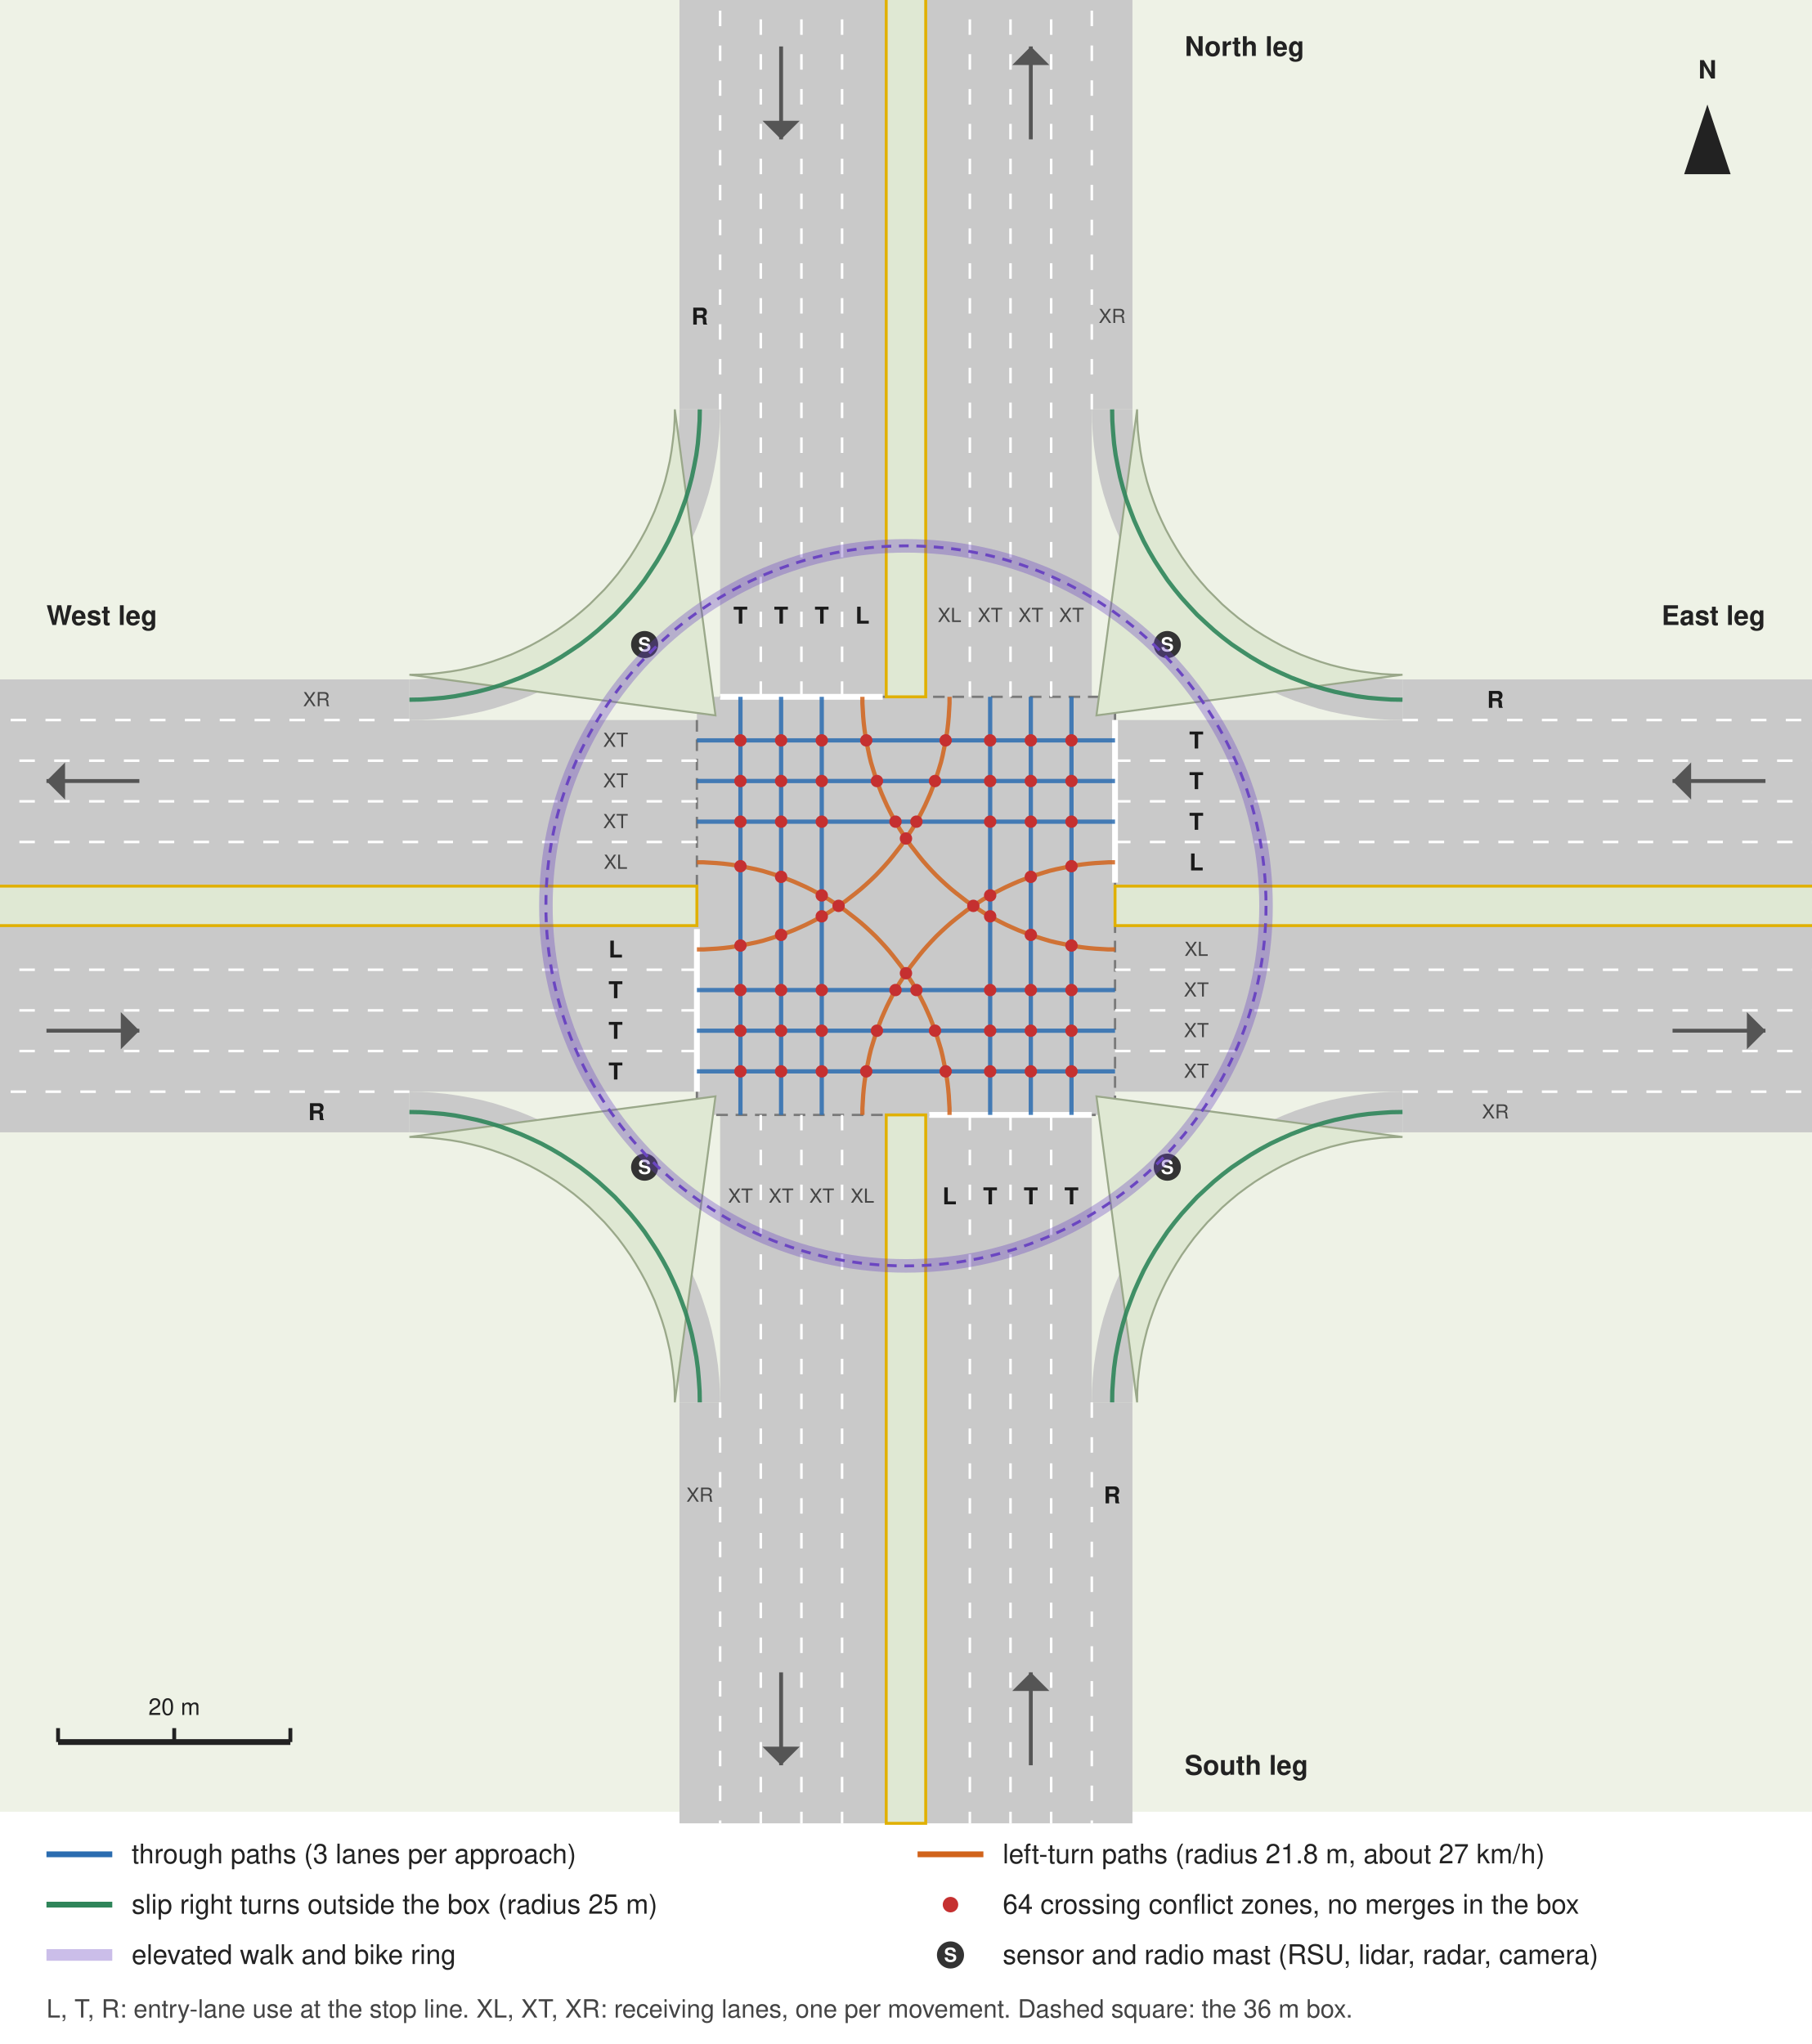
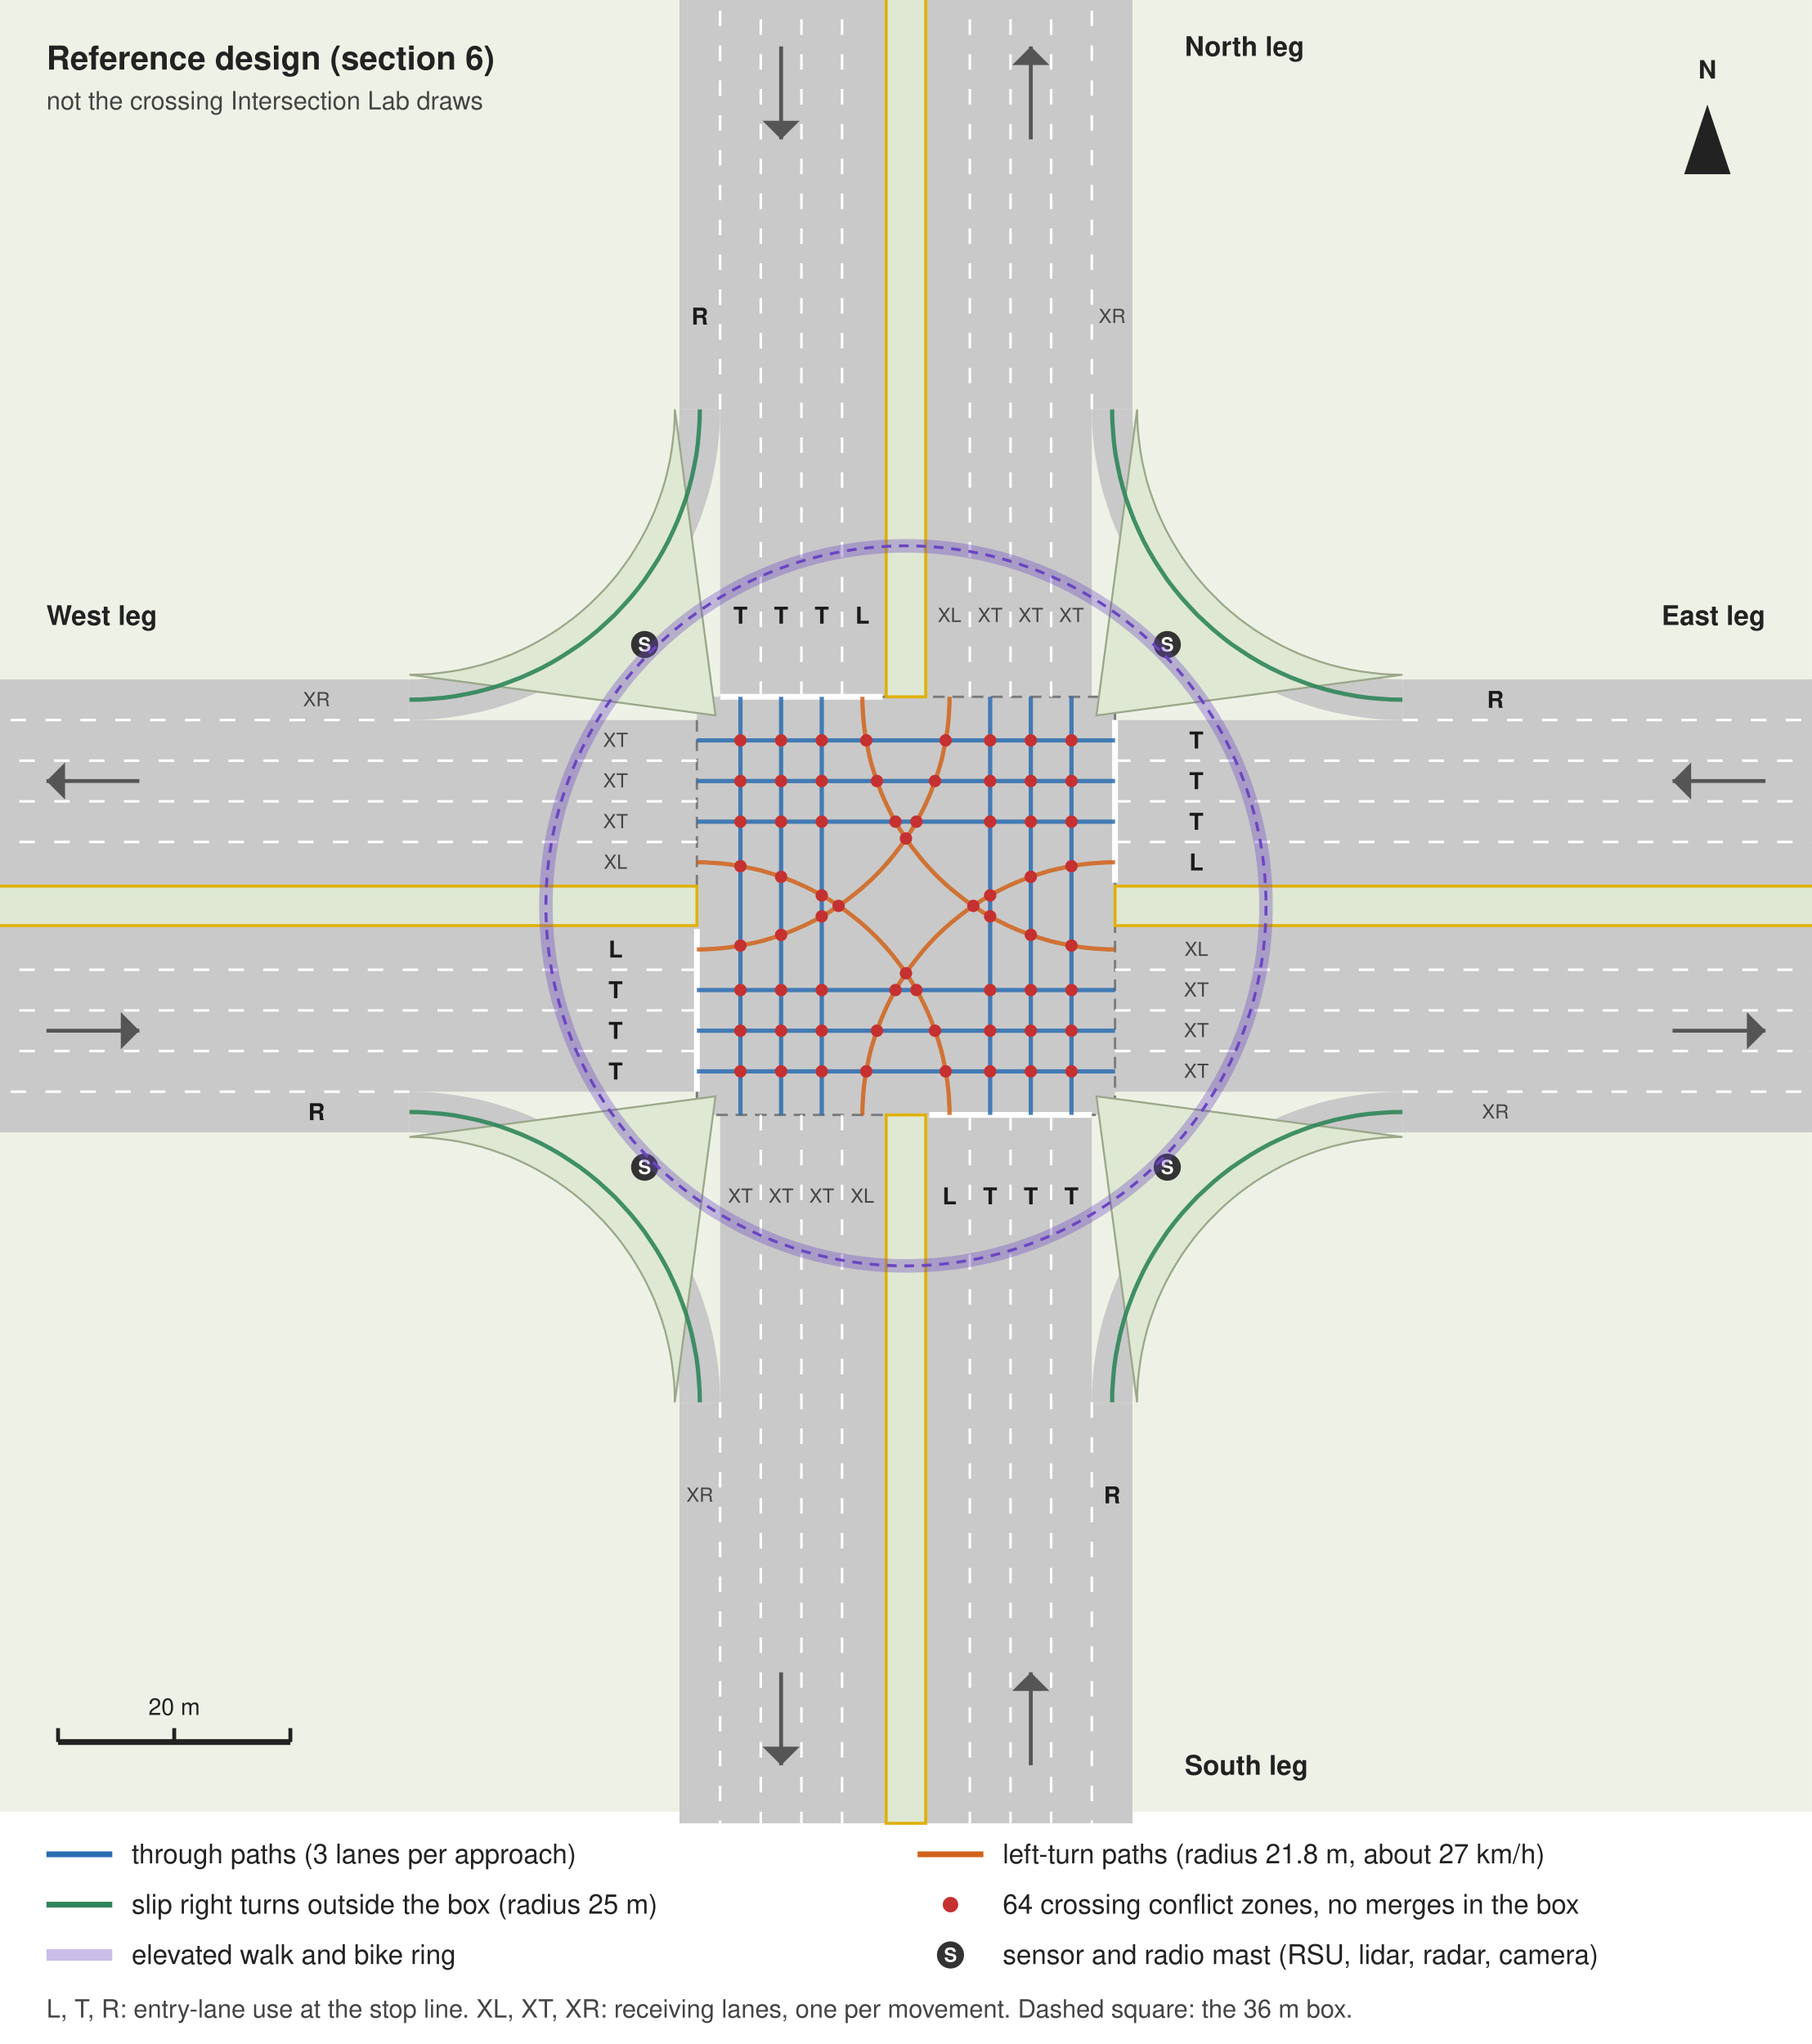
<svg xmlns="http://www.w3.org/2000/svg" viewBox="0 0 936 1056" font-family="Helvetica, Arial, sans-serif">
  <rect x="0" y="0" width="936" height="1056" fill="#ffffff" />
  <rect x="0" y="0" width="936" height="936" fill="#eef2e6" />
  <polygon points="372.0,211.5 371.9,217.8 371.5,224.1 370.9,230.4 370.0,236.6 368.9,242.8 367.6,249.0 366.0,255.1 364.1,261.1 362.1,267.1 359.8,272.9 357.3,278.7 354.5,284.4 351.5,289.9 348.3,295.4 345.0,300.7 341.3,305.8 337.5,310.9 333.5,315.7 329.4,320.4 325.0,325.0 320.4,329.4 315.7,333.5 310.9,337.5 305.8,341.3 300.7,345.0 295.4,348.3 289.9,351.5 284.4,354.5 278.7,357.3 272.9,359.8 267.1,362.1 261.1,364.1 255.1,366.0 249.0,367.6 242.8,368.9 236.6,370.0 230.4,370.9 224.1,371.5 217.8,371.9 211.5,372.0 211.5,351.0 217.0,350.9 222.4,350.6 227.9,350.0 233.3,349.3 238.7,348.3 244.1,347.1 249.4,345.8 254.6,344.2 259.8,342.4 264.9,340.4 269.9,338.2 274.8,335.8 279.7,333.2 284.4,330.4 289.0,327.5 293.5,324.4 297.9,321.1 302.1,317.6 306.2,313.9 310.1,310.1 313.9,306.2 317.6,302.1 321.1,297.9 324.4,293.5 327.5,289.0 330.4,284.4 333.2,279.7 335.8,274.8 338.2,269.9 340.4,264.9 342.4,259.8 344.2,254.6 345.8,249.4 347.1,244.1 348.3,238.7 349.3,233.3 350.0,227.9 350.6,222.4 350.9,217.0 351.0,211.5" fill="#c9c9c9" />
  <polygon points="724.5,372.0 718.2,371.9 711.9,371.5 705.6,370.9 699.4,370.0 693.2,368.9 687.0,367.6 680.9,366.0 674.9,364.1 668.9,362.1 663.1,359.8 657.3,357.3 651.6,354.5 646.1,351.5 640.6,348.3 635.3,345.0 630.2,341.3 625.1,337.5 620.3,333.5 615.6,329.4 611.0,325.0 606.6,320.4 602.5,315.7 598.5,310.9 594.7,305.8 591.0,300.7 587.7,295.4 584.5,289.9 581.5,284.4 578.7,278.7 576.2,272.9 573.9,267.1 571.9,261.1 570.0,255.1 568.4,249.0 567.1,242.8 566.0,236.6 565.1,230.4 564.5,224.1 564.1,217.8 564.0,211.5 585.0,211.5 585.1,217.0 585.4,222.4 586.0,227.9 586.7,233.3 587.7,238.7 588.9,244.1 590.2,249.4 591.8,254.6 593.6,259.8 595.6,264.9 597.8,269.9 600.2,274.8 602.8,279.7 605.6,284.4 608.5,289.0 611.6,293.5 614.9,297.9 618.4,302.1 622.1,306.2 625.9,310.1 629.8,313.9 633.9,317.6 638.1,321.1 642.5,324.4 647.0,327.5 651.6,330.4 656.3,333.2 661.2,335.8 666.1,338.2 671.1,340.4 676.2,342.4 681.4,344.2 686.6,345.8 691.9,347.1 697.3,348.3 702.7,349.3 708.1,350.0 713.6,350.6 719.0,350.9 724.5,351.0" fill="#c9c9c9" />
  <polygon points="564.0,724.5 564.1,718.2 564.5,711.9 565.1,705.6 566.0,699.4 567.1,693.2 568.4,687.0 570.0,680.9 571.9,674.9 573.9,668.9 576.2,663.1 578.7,657.3 581.5,651.6 584.5,646.1 587.7,640.6 591.0,635.3 594.7,630.2 598.5,625.1 602.5,620.3 606.6,615.6 611.0,611.0 615.6,606.6 620.3,602.5 625.1,598.5 630.2,594.7 635.3,591.0 640.6,587.7 646.1,584.5 651.6,581.5 657.3,578.7 663.1,576.2 668.9,573.9 674.9,571.9 680.9,570.0 687.0,568.4 693.2,567.1 699.4,566.0 705.6,565.1 711.9,564.5 718.2,564.1 724.5,564.0 724.5,585.0 719.0,585.1 713.6,585.4 708.1,586.0 702.7,586.7 697.3,587.7 691.9,588.9 686.6,590.2 681.4,591.8 676.2,593.6 671.1,595.6 666.1,597.8 661.2,600.2 656.3,602.8 651.6,605.6 647.0,608.5 642.5,611.6 638.1,614.9 633.9,618.4 629.8,622.1 625.9,625.9 622.1,629.8 618.4,633.9 614.9,638.1 611.6,642.5 608.5,647.0 605.6,651.6 602.8,656.3 600.2,661.2 597.8,666.1 595.6,671.1 593.6,676.2 591.8,681.4 590.2,686.6 588.9,691.9 587.7,697.3 586.7,702.7 586.0,708.1 585.4,713.6 585.1,719.0 585.0,724.5" fill="#c9c9c9" />
  <polygon points="211.5,564.0 217.8,564.1 224.1,564.5 230.4,565.1 236.6,566.0 242.8,567.1 249.0,568.4 255.1,570.0 261.1,571.9 267.1,573.9 272.9,576.2 278.7,578.7 284.4,581.5 289.9,584.5 295.4,587.7 300.7,591.0 305.8,594.7 310.9,598.5 315.7,602.5 320.4,606.6 325.0,611.0 329.4,615.6 333.5,620.3 337.5,625.1 341.3,630.2 345.0,635.3 348.3,640.6 351.5,646.1 354.5,651.6 357.3,657.3 359.8,663.1 362.1,668.9 364.1,674.9 366.0,680.9 367.6,687.0 368.9,693.2 370.0,699.4 370.9,705.6 371.5,711.9 371.9,718.2 372.0,724.5 351.0,724.5 350.9,719.0 350.6,713.6 350.0,708.1 349.3,702.7 348.3,697.3 347.1,691.9 345.8,686.6 344.2,681.4 342.4,676.2 340.4,671.1 338.2,666.1 335.8,661.2 333.2,656.3 330.4,651.6 327.5,647.0 324.4,642.5 321.1,638.1 317.6,633.9 313.9,629.8 310.1,625.9 306.2,622.1 302.1,618.4 297.9,614.9 293.5,611.6 289.0,608.5 284.4,605.6 279.7,602.8 274.8,600.2 269.9,597.8 264.9,595.6 259.8,593.6 254.6,591.8 249.4,590.2 244.1,588.9 238.7,587.7 233.3,586.7 227.9,586.0 222.4,585.4 217.0,585.1 211.5,585.0" fill="#c9c9c9" />
  <polygon points="351.0,211.5 351.0,-6.0 585.0,-6.0 585.0,211.5" fill="#c9c9c9" />
  <polygon points="372.0,468.0 372.0,208.5 564.0,208.5 564.0,468.0" fill="#c9c9c9" />
  <polygon points="724.5,351.0 942.0,351.0 942.0,585.0 724.5,585.0" fill="#c9c9c9" />
  <polygon points="468.0,372.0 727.5,372.0 727.5,564.0 468.0,564.0" fill="#c9c9c9" />
  <polygon points="585.0,724.5 585.0,942.0 351.0,942.0 351.0,724.5" fill="#c9c9c9" />
  <polygon points="564.0,468.0 564.0,727.5 372.0,727.5 372.0,468.0" fill="#c9c9c9" />
  <polygon points="211.5,585.0 -6.0,585.0 -6.0,351.0 211.5,351.0" fill="#c9c9c9" />
  <polygon points="468.0,564.0 208.5,564.0 208.5,372.0 468.0,372.0" fill="#c9c9c9" />
  <polygon points="360.0,576.0 576.0,576.0 576.0,360.0 360.0,360.0" fill="#c9c9c9" />
  <polygon points="360.0,576.0 576.0,576.0 576.0,360.0 360.0,360.0" fill="none" stroke="#7a7a7a" stroke-width="1.2" stroke-dasharray="6 4" />
  <polygon points="457.8,360.0 457.8,-6.0 478.2,-6.0 478.2,360.0" fill="#dfe8d3" stroke="#e0b000" stroke-width="1.5" />
  <line x1="435.0" y1="360.0" x2="435.0" y2="-6.0" stroke="#ffffff" stroke-width="1.3" stroke-dasharray="8 10" />
  <line x1="414.0" y1="360.0" x2="414.0" y2="-6.0" stroke="#ffffff" stroke-width="1.3" stroke-dasharray="8 10" />
  <line x1="393.0" y1="360.0" x2="393.0" y2="-6.0" stroke="#ffffff" stroke-width="1.3" stroke-dasharray="8 10" />
  <line x1="372.0" y1="211.5" x2="372.0" y2="-6.0" stroke="#ffffff" stroke-width="1.3" stroke-dasharray="8 10" />
  <line x1="501.0" y1="360.0" x2="501.0" y2="-6.0" stroke="#ffffff" stroke-width="1.3" stroke-dasharray="8 10" />
  <line x1="522.0" y1="360.0" x2="522.0" y2="-6.0" stroke="#ffffff" stroke-width="1.3" stroke-dasharray="8 10" />
  <line x1="543.0" y1="360.0" x2="543.0" y2="-6.0" stroke="#ffffff" stroke-width="1.3" stroke-dasharray="8 10" />
  <line x1="564.0" y1="211.5" x2="564.0" y2="-6.0" stroke="#ffffff" stroke-width="1.3" stroke-dasharray="8 10" />
  <line x1="456.0" y1="360.0" x2="372.0" y2="360.0" stroke="#ffffff" stroke-width="3" />
  <polygon points="576.0,457.8 942.0,457.8 942.0,478.2 576.0,478.2" fill="#dfe8d3" stroke="#e0b000" stroke-width="1.5" />
  <line x1="576.0" y1="435.0" x2="942.0" y2="435.0" stroke="#ffffff" stroke-width="1.3" stroke-dasharray="8 10" />
  <line x1="576.0" y1="414.0" x2="942.0" y2="414.0" stroke="#ffffff" stroke-width="1.3" stroke-dasharray="8 10" />
  <line x1="576.0" y1="393.0" x2="942.0" y2="393.0" stroke="#ffffff" stroke-width="1.3" stroke-dasharray="8 10" />
  <line x1="724.5" y1="372.0" x2="942.0" y2="372.0" stroke="#ffffff" stroke-width="1.3" stroke-dasharray="8 10" />
  <line x1="576.0" y1="501.0" x2="942.0" y2="501.0" stroke="#ffffff" stroke-width="1.3" stroke-dasharray="8 10" />
  <line x1="576.0" y1="522.0" x2="942.0" y2="522.0" stroke="#ffffff" stroke-width="1.3" stroke-dasharray="8 10" />
  <line x1="576.0" y1="543.0" x2="942.0" y2="543.0" stroke="#ffffff" stroke-width="1.3" stroke-dasharray="8 10" />
  <line x1="724.5" y1="564.0" x2="942.0" y2="564.0" stroke="#ffffff" stroke-width="1.3" stroke-dasharray="8 10" />
  <line x1="576.0" y1="456.0" x2="576.0" y2="372.0" stroke="#ffffff" stroke-width="3" />
  <polygon points="478.2,576.0 478.2,942.0 457.8,942.0 457.8,576.0" fill="#dfe8d3" stroke="#e0b000" stroke-width="1.5" />
  <line x1="501.0" y1="576.0" x2="501.0" y2="942.0" stroke="#ffffff" stroke-width="1.3" stroke-dasharray="8 10" />
  <line x1="522.0" y1="576.0" x2="522.0" y2="942.0" stroke="#ffffff" stroke-width="1.3" stroke-dasharray="8 10" />
  <line x1="543.0" y1="576.0" x2="543.0" y2="942.0" stroke="#ffffff" stroke-width="1.3" stroke-dasharray="8 10" />
  <line x1="564.0" y1="724.5" x2="564.0" y2="942.0" stroke="#ffffff" stroke-width="1.3" stroke-dasharray="8 10" />
  <line x1="435.0" y1="576.0" x2="435.0" y2="942.0" stroke="#ffffff" stroke-width="1.3" stroke-dasharray="8 10" />
  <line x1="414.0" y1="576.0" x2="414.0" y2="942.0" stroke="#ffffff" stroke-width="1.3" stroke-dasharray="8 10" />
  <line x1="393.0" y1="576.0" x2="393.0" y2="942.0" stroke="#ffffff" stroke-width="1.3" stroke-dasharray="8 10" />
  <line x1="372.0" y1="724.5" x2="372.0" y2="942.0" stroke="#ffffff" stroke-width="1.3" stroke-dasharray="8 10" />
  <line x1="480.0" y1="576.0" x2="564.0" y2="576.0" stroke="#ffffff" stroke-width="3" />
  <polygon points="360.0,478.2 -6.0,478.2 -6.0,457.8 360.0,457.8" fill="#dfe8d3" stroke="#e0b000" stroke-width="1.5" />
  <line x1="360.0" y1="501.0" x2="-6.0" y2="501.0" stroke="#ffffff" stroke-width="1.3" stroke-dasharray="8 10" />
  <line x1="360.0" y1="522.0" x2="-6.0" y2="522.0" stroke="#ffffff" stroke-width="1.3" stroke-dasharray="8 10" />
  <line x1="360.0" y1="543.0" x2="-6.0" y2="543.0" stroke="#ffffff" stroke-width="1.3" stroke-dasharray="8 10" />
  <line x1="211.5" y1="564.0" x2="-6.0" y2="564.0" stroke="#ffffff" stroke-width="1.3" stroke-dasharray="8 10" />
  <line x1="360.0" y1="435.0" x2="-6.0" y2="435.0" stroke="#ffffff" stroke-width="1.3" stroke-dasharray="8 10" />
  <line x1="360.0" y1="414.0" x2="-6.0" y2="414.0" stroke="#ffffff" stroke-width="1.3" stroke-dasharray="8 10" />
  <line x1="360.0" y1="393.0" x2="-6.0" y2="393.0" stroke="#ffffff" stroke-width="1.3" stroke-dasharray="8 10" />
  <line x1="211.5" y1="372.0" x2="-6.0" y2="372.0" stroke="#ffffff" stroke-width="1.3" stroke-dasharray="8 10" />
  <line x1="360.0" y1="480.0" x2="360.0" y2="564.0" stroke="#ffffff" stroke-width="3" />
  <polygon points="348.6,211.5 348.5,216.9 348.2,222.3 347.6,227.6 346.9,232.9 346.0,238.2 344.8,243.5 343.5,248.7 341.9,253.9 340.1,259.0 338.2,264.0 336.0,268.9 333.7,273.7 331.1,278.5 328.4,283.1 325.5,287.7 322.4,292.1 319.2,296.4 315.8,300.5 312.2,304.6 308.4,308.4 304.6,312.2 300.5,315.8 296.4,319.2 292.1,322.4 287.7,325.5 283.1,328.4 278.5,331.1 273.7,333.7 268.9,336.0 264.0,338.2 259.0,340.1 253.9,341.9 248.7,343.5 243.5,344.8 238.2,346.0 232.9,346.9 227.6,347.6 222.3,348.2 216.9,348.5 211.5,348.6 369.6,369.6" fill="#dfe8d3" stroke="#9aa88a" stroke-width="1" />
  <circle cx="333.0" cy="333.0" r="7" fill="#333" />
  <text x="333.0" y="333.0" font-size="10" text-anchor="middle" font-weight="bold" fill="#fff" dominant-baseline="middle">S</text>
  <polygon points="724.5,348.6 719.1,348.5 713.7,348.2 708.4,347.6 703.1,346.9 697.8,346.0 692.5,344.8 687.3,343.5 682.1,341.9 677.0,340.1 672.0,338.2 667.1,336.0 662.3,333.7 657.5,331.1 652.9,328.4 648.3,325.5 643.9,322.4 639.6,319.2 635.5,315.8 631.4,312.2 627.6,308.4 623.8,304.6 620.2,300.5 616.8,296.4 613.6,292.1 610.5,287.7 607.6,283.1 604.9,278.5 602.3,273.7 600.0,268.9 597.8,264.0 595.9,259.0 594.1,253.9 592.5,248.7 591.2,243.5 590.0,238.2 589.1,232.9 588.4,227.6 587.8,222.3 587.5,216.9 587.4,211.5 566.4,369.6" fill="#dfe8d3" stroke="#9aa88a" stroke-width="1" />
  <circle cx="603.0" cy="333.0" r="7" fill="#333" />
  <text x="603.0" y="333.0" font-size="10" text-anchor="middle" font-weight="bold" fill="#fff" dominant-baseline="middle">S</text>
  <polygon points="587.4,724.5 587.5,719.1 587.8,713.7 588.4,708.4 589.1,703.1 590.0,697.8 591.2,692.5 592.5,687.3 594.1,682.1 595.9,677.0 597.8,672.0 600.0,667.1 602.3,662.3 604.9,657.5 607.6,652.9 610.5,648.3 613.6,643.9 616.8,639.6 620.2,635.5 623.8,631.4 627.6,627.6 631.4,623.8 635.5,620.2 639.6,616.8 643.9,613.6 648.3,610.5 652.9,607.6 657.5,604.9 662.3,602.3 667.1,600.0 672.0,597.8 677.0,595.9 682.1,594.1 687.3,592.5 692.5,591.2 697.8,590.0 703.1,589.1 708.4,588.4 713.7,587.8 719.1,587.5 724.5,587.4 566.4,566.4" fill="#dfe8d3" stroke="#9aa88a" stroke-width="1" />
  <circle cx="603.0" cy="603.0" r="7" fill="#333" />
  <text x="603.0" y="603.0" font-size="10" text-anchor="middle" font-weight="bold" fill="#fff" dominant-baseline="middle">S</text>
  <polygon points="211.5,587.4 216.9,587.5 222.3,587.8 227.6,588.4 232.9,589.1 238.2,590.0 243.5,591.2 248.7,592.5 253.9,594.1 259.0,595.9 264.0,597.8 268.9,600.0 273.7,602.3 278.5,604.9 283.1,607.6 287.7,610.5 292.1,613.6 296.4,616.8 300.5,620.2 304.6,623.8 308.4,627.6 312.2,631.4 315.8,635.5 319.2,639.6 322.4,643.9 325.5,648.3 328.4,652.9 331.1,657.5 333.7,662.3 336.0,667.1 338.2,672.0 340.1,677.0 341.9,682.1 343.5,687.3 344.8,692.5 346.0,697.8 346.9,703.1 347.6,708.4 348.2,713.7 348.5,719.1 348.6,724.5 369.6,566.4" fill="#dfe8d3" stroke="#9aa88a" stroke-width="1" />
  <circle cx="333.0" cy="603.0" r="7" fill="#333" />
  <text x="333.0" y="603.0" font-size="10" text-anchor="middle" font-weight="bold" fill="#fff" dominant-baseline="middle">S</text>
  <circle cx="468.0" cy="468.0" r="186.0" fill="none" stroke="#6b46c1" stroke-width="7" stroke-opacity="0.35" />
  <circle cx="468.0" cy="468.0" r="186.0" fill="none" stroke="#6b46c1" stroke-width="1.5" stroke-dasharray="5 4" />
  <polyline points="424.5,360.0 424.5,576.0" fill="none" stroke="#2b6cb0" stroke-width="2.2" stroke-opacity="0.85" />
  <polyline points="403.5,360.0 403.5,576.0" fill="none" stroke="#2b6cb0" stroke-width="2.2" stroke-opacity="0.85" />
  <polyline points="382.5,360.0 382.5,576.0" fill="none" stroke="#2b6cb0" stroke-width="2.2" stroke-opacity="0.85" />
  <polyline points="445.5,360.0 445.5,363.4 445.7,366.8 445.9,370.2 446.2,373.6 446.6,377.0 447.1,380.4 447.7,383.8 448.4,387.1 449.1,390.5 449.9,393.8 450.9,397.1 451.9,400.3 453.0,403.6 454.2,406.8 455.4,409.9 456.8,413.1 458.2,416.2 459.7,419.2 461.3,422.3 463.0,425.2 464.7,428.2 466.6,431.1 468.5,433.9 470.4,436.7 472.5,439.4 474.6,442.1 476.8,444.8 479.0,447.3 481.3,449.8 483.7,452.3 486.2,454.7 488.7,457.0 491.2,459.2 493.9,461.4 496.6,463.5 499.3,465.6 502.1,467.5 504.9,469.4 507.8,471.3 510.7,473.0 513.7,474.7 516.8,476.3 519.8,477.8 522.9,479.2 526.1,480.6 529.2,481.8 532.4,483.0 535.7,484.1 538.9,485.1 542.2,486.1 545.5,486.9 548.9,487.6 552.2,488.3 555.6,488.9 559.0,489.4 562.4,489.8 565.8,490.1 569.2,490.3 572.6,490.5 576.0,490.5" fill="none" stroke="#d1631b" stroke-width="2.2" stroke-opacity="0.85" />
  <polyline points="576.0,424.5 360.0,424.5" fill="none" stroke="#2b6cb0" stroke-width="2.2" stroke-opacity="0.85" />
  <polyline points="576.0,403.5 360.0,403.5" fill="none" stroke="#2b6cb0" stroke-width="2.2" stroke-opacity="0.85" />
  <polyline points="576.0,382.5 360.0,382.5" fill="none" stroke="#2b6cb0" stroke-width="2.2" stroke-opacity="0.85" />
  <polyline points="576.0,445.5 572.6,445.5 569.2,445.7 565.8,445.9 562.4,446.2 559.0,446.6 555.6,447.1 552.2,447.7 548.9,448.4 545.5,449.1 542.2,449.9 538.9,450.9 535.7,451.9 532.4,453.0 529.2,454.2 526.1,455.4 522.9,456.8 519.8,458.2 516.8,459.7 513.7,461.3 510.8,463.0 507.8,464.7 504.9,466.6 502.1,468.5 499.3,470.4 496.6,472.5 493.9,474.6 491.2,476.8 488.7,479.0 486.2,481.3 483.7,483.7 481.3,486.2 479.0,488.7 476.8,491.2 474.6,493.9 472.5,496.6 470.4,499.3 468.5,502.1 466.6,504.9 464.7,507.8 463.0,510.7 461.3,513.7 459.7,516.8 458.2,519.8 456.8,522.9 455.4,526.1 454.2,529.2 453.0,532.4 451.9,535.7 450.9,538.9 449.9,542.2 449.1,545.5 448.4,548.9 447.7,552.2 447.1,555.6 446.6,559.0 446.2,562.4 445.9,565.8 445.7,569.2 445.5,572.6 445.5,576.0" fill="none" stroke="#d1631b" stroke-width="2.2" stroke-opacity="0.85" />
  <polyline points="511.5,576.0 511.5,360.0" fill="none" stroke="#2b6cb0" stroke-width="2.2" stroke-opacity="0.85" />
  <polyline points="532.5,576.0 532.5,360.0" fill="none" stroke="#2b6cb0" stroke-width="2.2" stroke-opacity="0.85" />
  <polyline points="553.5,576.0 553.5,360.0" fill="none" stroke="#2b6cb0" stroke-width="2.2" stroke-opacity="0.85" />
  <polyline points="490.5,576.0 490.5,572.6 490.3,569.2 490.1,565.8 489.8,562.4 489.4,559.0 488.9,555.6 488.3,552.2 487.6,548.9 486.9,545.5 486.1,542.2 485.1,538.9 484.1,535.7 483.0,532.4 481.8,529.2 480.6,526.1 479.2,522.9 477.8,519.8 476.3,516.8 474.7,513.7 473.0,510.8 471.3,507.8 469.4,504.9 467.5,502.1 465.6,499.3 463.5,496.6 461.4,493.9 459.2,491.2 457.0,488.7 454.7,486.2 452.3,483.7 449.8,481.3 447.3,479.0 444.8,476.8 442.1,474.6 439.4,472.5 436.7,470.4 433.9,468.5 431.1,466.6 428.2,464.7 425.2,463.0 422.3,461.3 419.2,459.7 416.2,458.2 413.1,456.8 409.9,455.4 406.8,454.2 403.6,453.0 400.3,451.9 397.1,450.9 393.8,449.9 390.5,449.1 387.1,448.4 383.8,447.7 380.4,447.1 377.0,446.6 373.6,446.2 370.2,445.9 366.8,445.7 363.4,445.5 360.0,445.5" fill="none" stroke="#d1631b" stroke-width="2.2" stroke-opacity="0.85" />
  <polyline points="360.0,511.5 576.0,511.5" fill="none" stroke="#2b6cb0" stroke-width="2.2" stroke-opacity="0.85" />
  <polyline points="360.0,532.5 576.0,532.5" fill="none" stroke="#2b6cb0" stroke-width="2.2" stroke-opacity="0.85" />
  <polyline points="360.0,553.5 576.0,553.5" fill="none" stroke="#2b6cb0" stroke-width="2.2" stroke-opacity="0.85" />
  <polyline points="360.0,490.5 363.4,490.5 366.8,490.3 370.2,490.1 373.6,489.8 377.0,489.4 380.4,488.9 383.8,488.3 387.1,487.6 390.5,486.9 393.8,486.1 397.1,485.1 400.3,484.1 403.6,483.0 406.8,481.8 409.9,480.6 413.1,479.2 416.2,477.8 419.2,476.3 422.3,474.7 425.2,473.0 428.2,471.3 431.1,469.4 433.9,467.5 436.7,465.6 439.4,463.5 442.1,461.4 444.8,459.2 447.3,457.0 449.8,454.7 452.3,452.3 454.7,449.8 457.0,447.3 459.2,444.8 461.4,442.1 463.5,439.4 465.6,436.7 467.5,433.9 469.4,431.1 471.3,428.2 473.0,425.2 474.7,422.3 476.3,419.2 477.8,416.2 479.2,413.1 480.6,409.9 481.8,406.8 483.0,403.6 484.1,400.3 485.1,397.1 486.1,393.8 486.9,390.5 487.6,387.1 488.3,383.8 488.9,380.4 489.4,377.0 489.8,373.6 490.1,370.2 490.3,366.8 490.5,363.4 490.5,360.0" fill="none" stroke="#d1631b" stroke-width="2.2" stroke-opacity="0.85" />
  <polyline points="361.5,211.5 361.4,217.4 361.0,223.3 360.5,229.1 359.7,235.0 358.6,240.8 357.4,246.5 355.9,252.2 354.2,257.9 352.2,263.4 350.1,268.9 347.7,274.3 345.2,279.6 342.4,284.8 339.4,289.9 336.2,294.8 332.9,299.7 329.3,304.4 325.6,308.9 321.6,313.3 317.6,317.6 313.3,321.6 308.9,325.6 304.4,329.3 299.7,332.9 294.8,336.2 289.9,339.4 284.8,342.4 279.6,345.2 274.3,347.7 268.9,350.1 263.4,352.2 257.9,354.2 252.2,355.9 246.5,357.4 240.8,358.6 235.0,359.7 229.1,360.5 223.3,361.0 217.4,361.4 211.5,361.5" fill="none" stroke="#2f855a" stroke-width="2.2" stroke-opacity="0.9" />
  <polyline points="724.5,361.5 718.6,361.4 712.7,361.0 706.9,360.5 701.0,359.7 695.2,358.6 689.5,357.4 683.8,355.9 678.1,354.2 672.6,352.2 667.1,350.1 661.7,347.7 656.4,345.2 651.2,342.4 646.1,339.4 641.2,336.2 636.3,332.9 631.6,329.3 627.1,325.6 622.7,321.6 618.4,317.6 614.4,313.3 610.4,308.9 606.7,304.4 603.1,299.7 599.8,294.8 596.6,289.9 593.6,284.8 590.8,279.6 588.3,274.3 585.9,268.9 583.8,263.4 581.8,257.9 580.1,252.2 578.6,246.5 577.4,240.8 576.3,235.0 575.5,229.1 575.0,223.3 574.6,217.4 574.5,211.5" fill="none" stroke="#2f855a" stroke-width="2.2" stroke-opacity="0.9" />
  <polyline points="574.5,724.5 574.6,718.6 575.0,712.7 575.5,706.9 576.3,701.0 577.4,695.2 578.6,689.5 580.1,683.8 581.8,678.1 583.8,672.6 585.9,667.1 588.3,661.7 590.8,656.4 593.6,651.2 596.6,646.1 599.8,641.2 603.1,636.3 606.7,631.6 610.4,627.1 614.4,622.7 618.4,618.4 622.7,614.4 627.1,610.4 631.6,606.7 636.3,603.1 641.2,599.8 646.1,596.6 651.2,593.6 656.4,590.8 661.7,588.3 667.1,585.9 672.6,583.8 678.1,581.8 683.8,580.1 689.5,578.6 695.2,577.4 701.0,576.3 706.9,575.5 712.7,575.0 718.6,574.6 724.5,574.5" fill="none" stroke="#2f855a" stroke-width="2.2" stroke-opacity="0.9" />
  <polyline points="211.5,574.5 217.4,574.6 223.3,575.0 229.1,575.5 235.0,576.3 240.8,577.4 246.5,578.6 252.2,580.1 257.9,581.8 263.4,583.8 268.9,585.9 274.3,588.3 279.6,590.8 284.8,593.6 289.9,596.6 294.8,599.8 299.7,603.1 304.4,606.7 308.9,610.4 313.3,614.4 317.6,618.4 321.6,622.7 325.6,627.1 329.3,631.6 332.9,636.3 336.2,641.2 339.4,646.1 342.4,651.2 345.2,656.4 347.7,661.7 350.1,667.1 352.2,672.6 354.2,678.1 355.9,683.8 357.4,689.5 358.6,695.2 359.7,701.0 360.5,706.9 361.0,712.7 361.4,718.6 361.5,724.5" fill="none" stroke="#2f855a" stroke-width="2.2" stroke-opacity="0.9" />
  <circle cx="424.5" cy="424.5" r="3.2" fill="#c53030" />
  <circle cx="424.5" cy="403.5" r="3.2" fill="#c53030" />
  <circle cx="424.5" cy="382.5" r="3.2" fill="#c53030" />
  <circle cx="424.5" cy="462.6" r="3.2" fill="#c53030" />
  <circle cx="424.5" cy="511.5" r="3.2" fill="#c53030" />
  <circle cx="424.5" cy="532.5" r="3.2" fill="#c53030" />
  <circle cx="424.5" cy="553.5" r="3.2" fill="#c53030" />
  <circle cx="424.5" cy="473.4" r="3.2" fill="#c53030" />
  <circle cx="403.5" cy="424.5" r="3.2" fill="#c53030" />
  <circle cx="403.5" cy="403.5" r="3.2" fill="#c53030" />
  <circle cx="403.5" cy="382.5" r="3.2" fill="#c53030" />
  <circle cx="403.5" cy="453.0" r="3.2" fill="#c53030" />
  <circle cx="403.5" cy="511.5" r="3.2" fill="#c53030" />
  <circle cx="403.5" cy="532.5" r="3.2" fill="#c53030" />
  <circle cx="403.5" cy="553.5" r="3.2" fill="#c53030" />
  <circle cx="403.5" cy="483.0" r="3.2" fill="#c53030" />
  <circle cx="382.5" cy="424.5" r="3.2" fill="#c53030" />
  <circle cx="382.5" cy="403.5" r="3.2" fill="#c53030" />
  <circle cx="382.5" cy="382.5" r="3.2" fill="#c53030" />
  <circle cx="382.5" cy="447.5" r="3.2" fill="#c53030" />
  <circle cx="382.5" cy="511.5" r="3.2" fill="#c53030" />
  <circle cx="382.5" cy="532.5" r="3.2" fill="#c53030" />
  <circle cx="382.5" cy="553.5" r="3.2" fill="#c53030" />
  <circle cx="382.5" cy="488.5" r="3.2" fill="#c53030" />
  <circle cx="462.6" cy="424.5" r="3.2" fill="#c53030" />
  <circle cx="453.0" cy="403.5" r="3.2" fill="#c53030" />
  <circle cx="447.5" cy="382.5" r="3.2" fill="#c53030" />
  <circle cx="502.8" cy="468.0" r="3.2" fill="#c53030" />
  <circle cx="511.5" cy="473.4" r="3.2" fill="#c53030" />
  <circle cx="532.5" cy="483.0" r="3.2" fill="#c53030" />
  <circle cx="553.5" cy="488.5" r="3.2" fill="#c53030" />
  <circle cx="468.0" cy="433.2" r="3.2" fill="#c53030" />
  <circle cx="511.5" cy="424.5" r="3.2" fill="#c53030" />
  <circle cx="532.5" cy="424.5" r="3.2" fill="#c53030" />
  <circle cx="553.5" cy="424.5" r="3.2" fill="#c53030" />
  <circle cx="473.4" cy="424.5" r="3.2" fill="#c53030" />
  <circle cx="511.5" cy="403.5" r="3.2" fill="#c53030" />
  <circle cx="532.5" cy="403.5" r="3.2" fill="#c53030" />
  <circle cx="553.5" cy="403.5" r="3.2" fill="#c53030" />
  <circle cx="483.0" cy="403.5" r="3.2" fill="#c53030" />
  <circle cx="511.5" cy="382.5" r="3.2" fill="#c53030" />
  <circle cx="532.5" cy="382.5" r="3.2" fill="#c53030" />
  <circle cx="553.5" cy="382.5" r="3.2" fill="#c53030" />
  <circle cx="488.5" cy="382.5" r="3.2" fill="#c53030" />
  <circle cx="511.5" cy="462.6" r="3.2" fill="#c53030" />
  <circle cx="532.5" cy="453.0" r="3.2" fill="#c53030" />
  <circle cx="553.5" cy="447.5" r="3.2" fill="#c53030" />
  <circle cx="468.0" cy="502.8" r="3.2" fill="#c53030" />
  <circle cx="462.6" cy="511.5" r="3.2" fill="#c53030" />
  <circle cx="453.0" cy="532.5" r="3.2" fill="#c53030" />
  <circle cx="447.5" cy="553.5" r="3.2" fill="#c53030" />
  <circle cx="511.5" cy="511.5" r="3.2" fill="#c53030" />
  <circle cx="511.5" cy="532.5" r="3.2" fill="#c53030" />
  <circle cx="511.5" cy="553.5" r="3.2" fill="#c53030" />
  <circle cx="532.5" cy="511.5" r="3.2" fill="#c53030" />
  <circle cx="532.5" cy="532.5" r="3.2" fill="#c53030" />
  <circle cx="532.5" cy="553.5" r="3.2" fill="#c53030" />
  <circle cx="553.5" cy="511.5" r="3.2" fill="#c53030" />
  <circle cx="553.5" cy="532.5" r="3.2" fill="#c53030" />
  <circle cx="553.5" cy="553.5" r="3.2" fill="#c53030" />
  <circle cx="473.4" cy="511.5" r="3.2" fill="#c53030" />
  <circle cx="483.0" cy="532.5" r="3.2" fill="#c53030" />
  <circle cx="488.5" cy="553.5" r="3.2" fill="#c53030" />
  <circle cx="433.2" cy="468.0" r="3.2" fill="#c53030" />
  <text x="445.5" y="318.0" font-size="12" text-anchor="middle" font-weight="bold" fill="#1a1a1a" dominant-baseline="middle">L</text>
  <text x="424.5" y="318.0" font-size="12" text-anchor="middle" font-weight="bold" fill="#1a1a1a" dominant-baseline="middle">T</text>
  <text x="403.5" y="318.0" font-size="12" text-anchor="middle" font-weight="bold" fill="#1a1a1a" dominant-baseline="middle">T</text>
  <text x="382.5" y="318.0" font-size="12" text-anchor="middle" font-weight="bold" fill="#1a1a1a" dominant-baseline="middle">T</text>
  <text x="361.5" y="163.5" font-size="12" text-anchor="middle" font-weight="bold" fill="#1a1a1a" dominant-baseline="middle">R</text>
  <text x="490.5" y="318.0" font-size="10" text-anchor="middle" font-weight="normal" fill="#444" dominant-baseline="middle">XL</text>
  <text x="511.5" y="318.0" font-size="10" text-anchor="middle" font-weight="normal" fill="#444" dominant-baseline="middle">XT</text>
  <text x="532.5" y="318.0" font-size="10" text-anchor="middle" font-weight="normal" fill="#444" dominant-baseline="middle">XT</text>
  <text x="553.5" y="318.0" font-size="10" text-anchor="middle" font-weight="normal" fill="#444" dominant-baseline="middle">XT</text>
  <text x="574.5" y="163.5" font-size="10" text-anchor="middle" font-weight="normal" fill="#444" dominant-baseline="middle">XR</text>
  <line x1="403.5" y1="24.0" x2="403.5" y2="72.0" stroke="#555" stroke-width="2" />
  <polygon points="403.5,72.0 413.1,62.4 393.9,62.4" fill="#555" />
  <line x1="532.5" y1="72.0" x2="532.5" y2="24.0" stroke="#555" stroke-width="2" />
  <polygon points="532.5,24.0 522.9,33.6 542.1,33.6" fill="#555" />
  <text x="618.0" y="445.5" font-size="12" text-anchor="middle" font-weight="bold" fill="#1a1a1a" dominant-baseline="middle">L</text>
  <text x="618.0" y="424.5" font-size="12" text-anchor="middle" font-weight="bold" fill="#1a1a1a" dominant-baseline="middle">T</text>
  <text x="618.0" y="403.5" font-size="12" text-anchor="middle" font-weight="bold" fill="#1a1a1a" dominant-baseline="middle">T</text>
  <text x="618.0" y="382.5" font-size="12" text-anchor="middle" font-weight="bold" fill="#1a1a1a" dominant-baseline="middle">T</text>
  <text x="772.5" y="361.5" font-size="12" text-anchor="middle" font-weight="bold" fill="#1a1a1a" dominant-baseline="middle">R</text>
  <text x="618.0" y="490.5" font-size="10" text-anchor="middle" font-weight="normal" fill="#444" dominant-baseline="middle">XL</text>
  <text x="618.0" y="511.5" font-size="10" text-anchor="middle" font-weight="normal" fill="#444" dominant-baseline="middle">XT</text>
  <text x="618.0" y="532.5" font-size="10" text-anchor="middle" font-weight="normal" fill="#444" dominant-baseline="middle">XT</text>
  <text x="618.0" y="553.5" font-size="10" text-anchor="middle" font-weight="normal" fill="#444" dominant-baseline="middle">XT</text>
  <text x="772.5" y="574.5" font-size="10" text-anchor="middle" font-weight="normal" fill="#444" dominant-baseline="middle">XR</text>
  <line x1="912.0" y1="403.5" x2="864.0" y2="403.5" stroke="#555" stroke-width="2" />
  <polygon points="864.0,403.5 873.6,413.1 873.6,393.9" fill="#555" />
  <line x1="864.0" y1="532.5" x2="912.0" y2="532.5" stroke="#555" stroke-width="2" />
  <polygon points="912.0,532.5 902.4,522.9 902.4,542.1" fill="#555" />
  <text x="490.5" y="618.0" font-size="12" text-anchor="middle" font-weight="bold" fill="#1a1a1a" dominant-baseline="middle">L</text>
  <text x="511.5" y="618.0" font-size="12" text-anchor="middle" font-weight="bold" fill="#1a1a1a" dominant-baseline="middle">T</text>
  <text x="532.5" y="618.0" font-size="12" text-anchor="middle" font-weight="bold" fill="#1a1a1a" dominant-baseline="middle">T</text>
  <text x="553.5" y="618.0" font-size="12" text-anchor="middle" font-weight="bold" fill="#1a1a1a" dominant-baseline="middle">T</text>
  <text x="574.5" y="772.5" font-size="12" text-anchor="middle" font-weight="bold" fill="#1a1a1a" dominant-baseline="middle">R</text>
  <text x="445.5" y="618.0" font-size="10" text-anchor="middle" font-weight="normal" fill="#444" dominant-baseline="middle">XL</text>
  <text x="424.5" y="618.0" font-size="10" text-anchor="middle" font-weight="normal" fill="#444" dominant-baseline="middle">XT</text>
  <text x="403.5" y="618.0" font-size="10" text-anchor="middle" font-weight="normal" fill="#444" dominant-baseline="middle">XT</text>
  <text x="382.5" y="618.0" font-size="10" text-anchor="middle" font-weight="normal" fill="#444" dominant-baseline="middle">XT</text>
  <text x="361.5" y="772.5" font-size="10" text-anchor="middle" font-weight="normal" fill="#444" dominant-baseline="middle">XR</text>
  <line x1="532.5" y1="912.0" x2="532.5" y2="864.0" stroke="#555" stroke-width="2" />
  <polygon points="532.5,864.0 522.9,873.6 542.1,873.6" fill="#555" />
  <line x1="403.5" y1="864.0" x2="403.5" y2="912.0" stroke="#555" stroke-width="2" />
  <polygon points="403.5,912.0 413.1,902.4 393.9,902.4" fill="#555" />
  <text x="318.0" y="490.5" font-size="12" text-anchor="middle" font-weight="bold" fill="#1a1a1a" dominant-baseline="middle">L</text>
  <text x="318.0" y="511.5" font-size="12" text-anchor="middle" font-weight="bold" fill="#1a1a1a" dominant-baseline="middle">T</text>
  <text x="318.0" y="532.5" font-size="12" text-anchor="middle" font-weight="bold" fill="#1a1a1a" dominant-baseline="middle">T</text>
  <text x="318.0" y="553.5" font-size="12" text-anchor="middle" font-weight="bold" fill="#1a1a1a" dominant-baseline="middle">T</text>
  <text x="163.5" y="574.5" font-size="12" text-anchor="middle" font-weight="bold" fill="#1a1a1a" dominant-baseline="middle">R</text>
  <text x="318.0" y="445.5" font-size="10" text-anchor="middle" font-weight="normal" fill="#444" dominant-baseline="middle">XL</text>
  <text x="318.0" y="424.5" font-size="10" text-anchor="middle" font-weight="normal" fill="#444" dominant-baseline="middle">XT</text>
  <text x="318.0" y="403.5" font-size="10" text-anchor="middle" font-weight="normal" fill="#444" dominant-baseline="middle">XT</text>
  <text x="318.0" y="382.5" font-size="10" text-anchor="middle" font-weight="normal" fill="#444" dominant-baseline="middle">XT</text>
  <text x="163.5" y="361.5" font-size="10" text-anchor="middle" font-weight="normal" fill="#444" dominant-baseline="middle">XR</text>
  <line x1="24.0" y1="532.5" x2="72.0" y2="532.5" stroke="#555" stroke-width="2" />
  <polygon points="72.0,532.5 62.4,522.9 62.4,542.1" fill="#555" />
  <line x1="72.0" y1="403.5" x2="24.0" y2="403.5" stroke="#555" stroke-width="2" />
  <polygon points="24.0,403.5 33.6,413.1 33.6,393.9" fill="#555" />
  <text x="612.0" y="24.0" font-size="14" text-anchor="start" font-weight="bold" fill="#222" dominant-baseline="middle">North leg</text>
  <text x="612.0" y="912.0" font-size="14" text-anchor="start" font-weight="bold" fill="#222" dominant-baseline="middle">South leg</text>
  <text x="912.0" y="318.0" font-size="14" text-anchor="end" font-weight="bold" fill="#222" dominant-baseline="middle">East leg</text>
  <text x="24.0" y="318.0" font-size="14" text-anchor="start" font-weight="bold" fill="#222" dominant-baseline="middle">West leg</text>
  <polygon points="882.0,54.0 870.0,90.0 894.0,90.0" fill="#222" />
  <text x="882.0" y="36.0" font-size="13" text-anchor="middle" font-weight="bold" fill="#222" dominant-baseline="middle">N</text>
  <line x1="30.0" y1="900.0" x2="150.0" y2="900.0" stroke="#222" stroke-width="3" />
  <line x1="30.0" y1="900.0" x2="30.0" y2="892.8" stroke="#222" stroke-width="2" />
  <line x1="90.0" y1="900.0" x2="90.0" y2="892.8" stroke="#222" stroke-width="2" />
  <line x1="150.0" y1="900.0" x2="150.0" y2="892.8" stroke="#222" stroke-width="2" />
  <text x="90.0" y="882.0" font-size="12" text-anchor="middle" font-weight="normal" fill="#222" dominant-baseline="middle">20 m</text>
+   <text x="24.0" y="30.0" font-size="17" text-anchor="start" font-weight="bold" fill="#222" dominant-baseline="middle">Reference design (section 6)</text>
+   <text x="24.0" y="52.2" font-size="13" text-anchor="start" font-weight="normal" fill="#444" dominant-baseline="middle">not the crossing Intersection Lab draws</text>
  <line x1="24" y1="958.0" x2="58" y2="958.0" stroke="#2b6cb0" stroke-width="3" />
  <text x="68" y="958.0" font-size="14" dominant-baseline="middle" fill="#222">through paths (3 lanes per approach)</text>
  <line x1="474" y1="958.0" x2="508" y2="958.0" stroke="#d1631b" stroke-width="3" />
  <text x="518" y="958.0" font-size="14" dominant-baseline="middle" fill="#222">left-turn paths (radius 21.8 m, about 27 km/h)</text>
  <line x1="24" y1="984.0" x2="58" y2="984.0" stroke="#2f855a" stroke-width="3" />
  <text x="68" y="984.0" font-size="14" dominant-baseline="middle" fill="#222">slip right turns outside the box (radius 25 m)</text>
  <circle cx="491" cy="984.0" r="4" fill="#c53030" />
  <text x="518" y="984.0" font-size="14" dominant-baseline="middle" fill="#222">64 crossing conflict zones, no merges in the box</text>
  <line x1="24" y1="1010.0" x2="58" y2="1010.0" stroke="#6b46c1" stroke-width="6" stroke-opacity="0.35" />
  <text x="68" y="1010.0" font-size="14" dominant-baseline="middle" fill="#222">elevated walk and bike ring</text>
  <circle cx="491" cy="1010.0" r="7" fill="#333" />
  <text x="491" y="1010.0" font-size="10" font-weight="bold" fill="#fff" text-anchor="middle" dominant-baseline="middle">S</text>
  <text x="518" y="1010.0" font-size="14" dominant-baseline="middle" fill="#222">sensor and radio mast (RSU, lidar, radar, camera)</text>
  <text x="24" y="1038.0" font-size="13" dominant-baseline="middle" fill="#444">L, T, R: entry-lane use at the stop line. XL, XT, XR: receiving lanes, one per movement. Dashed square: the 36 m box.</text>
</svg>
